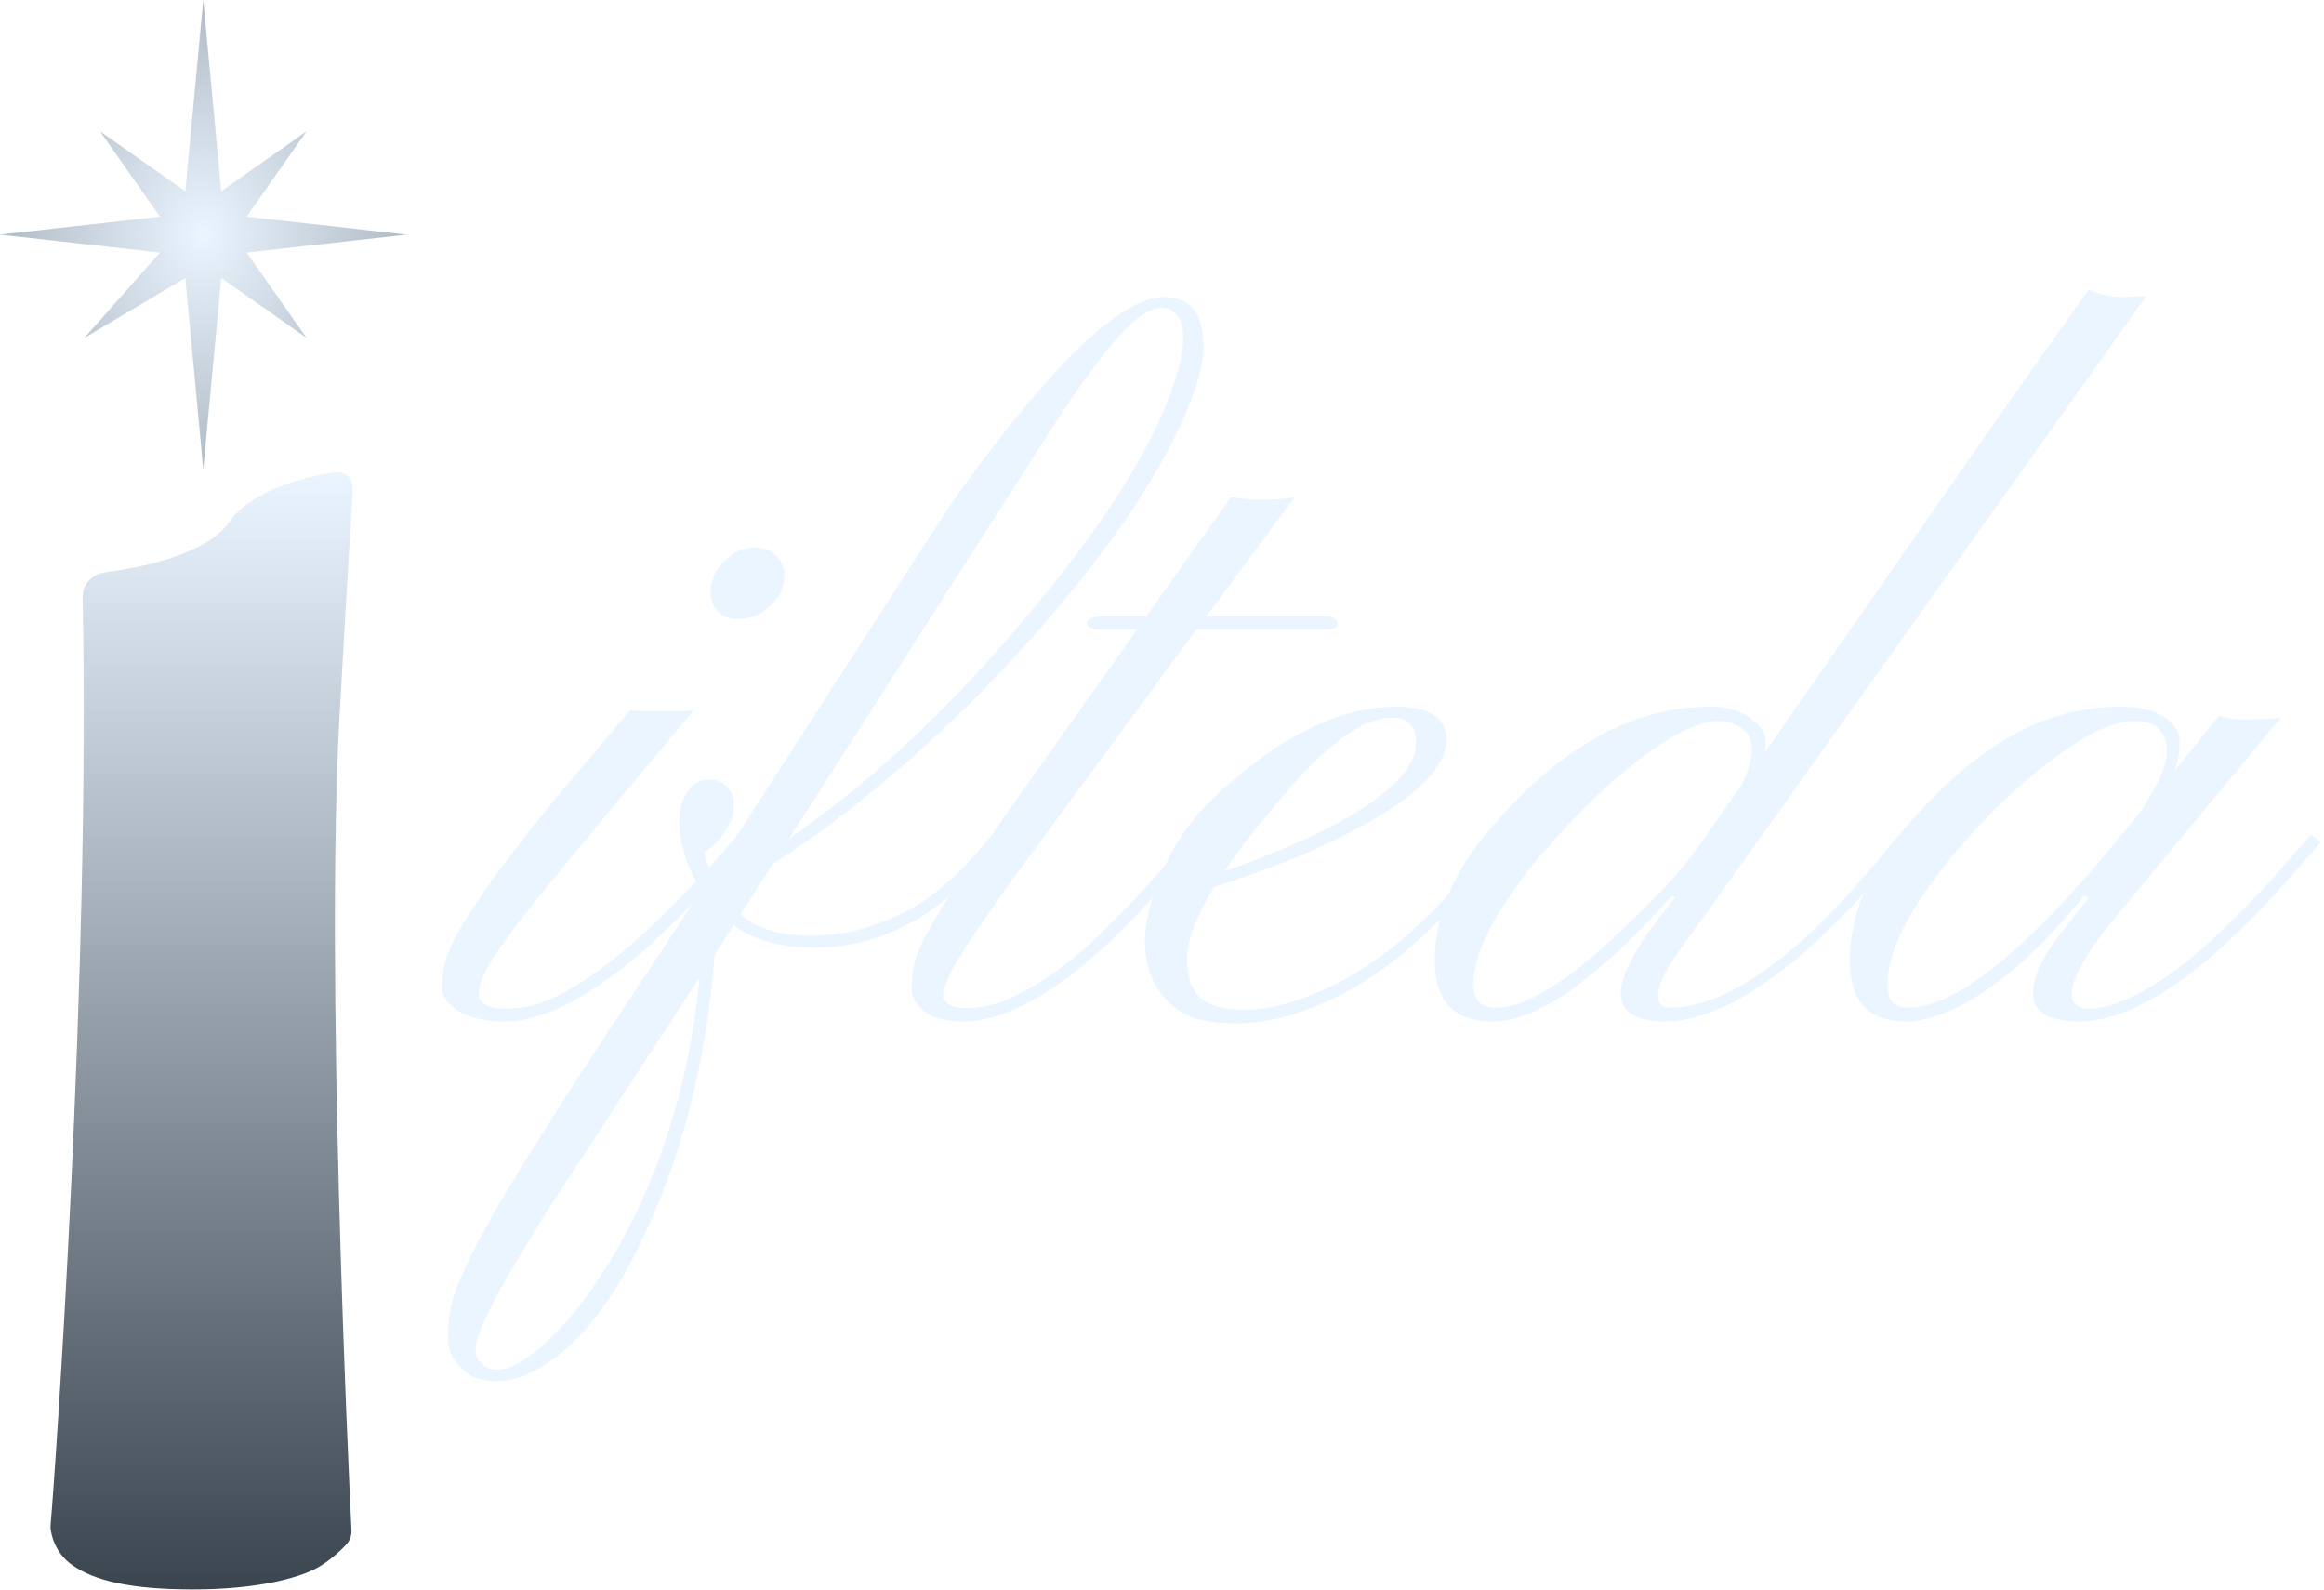
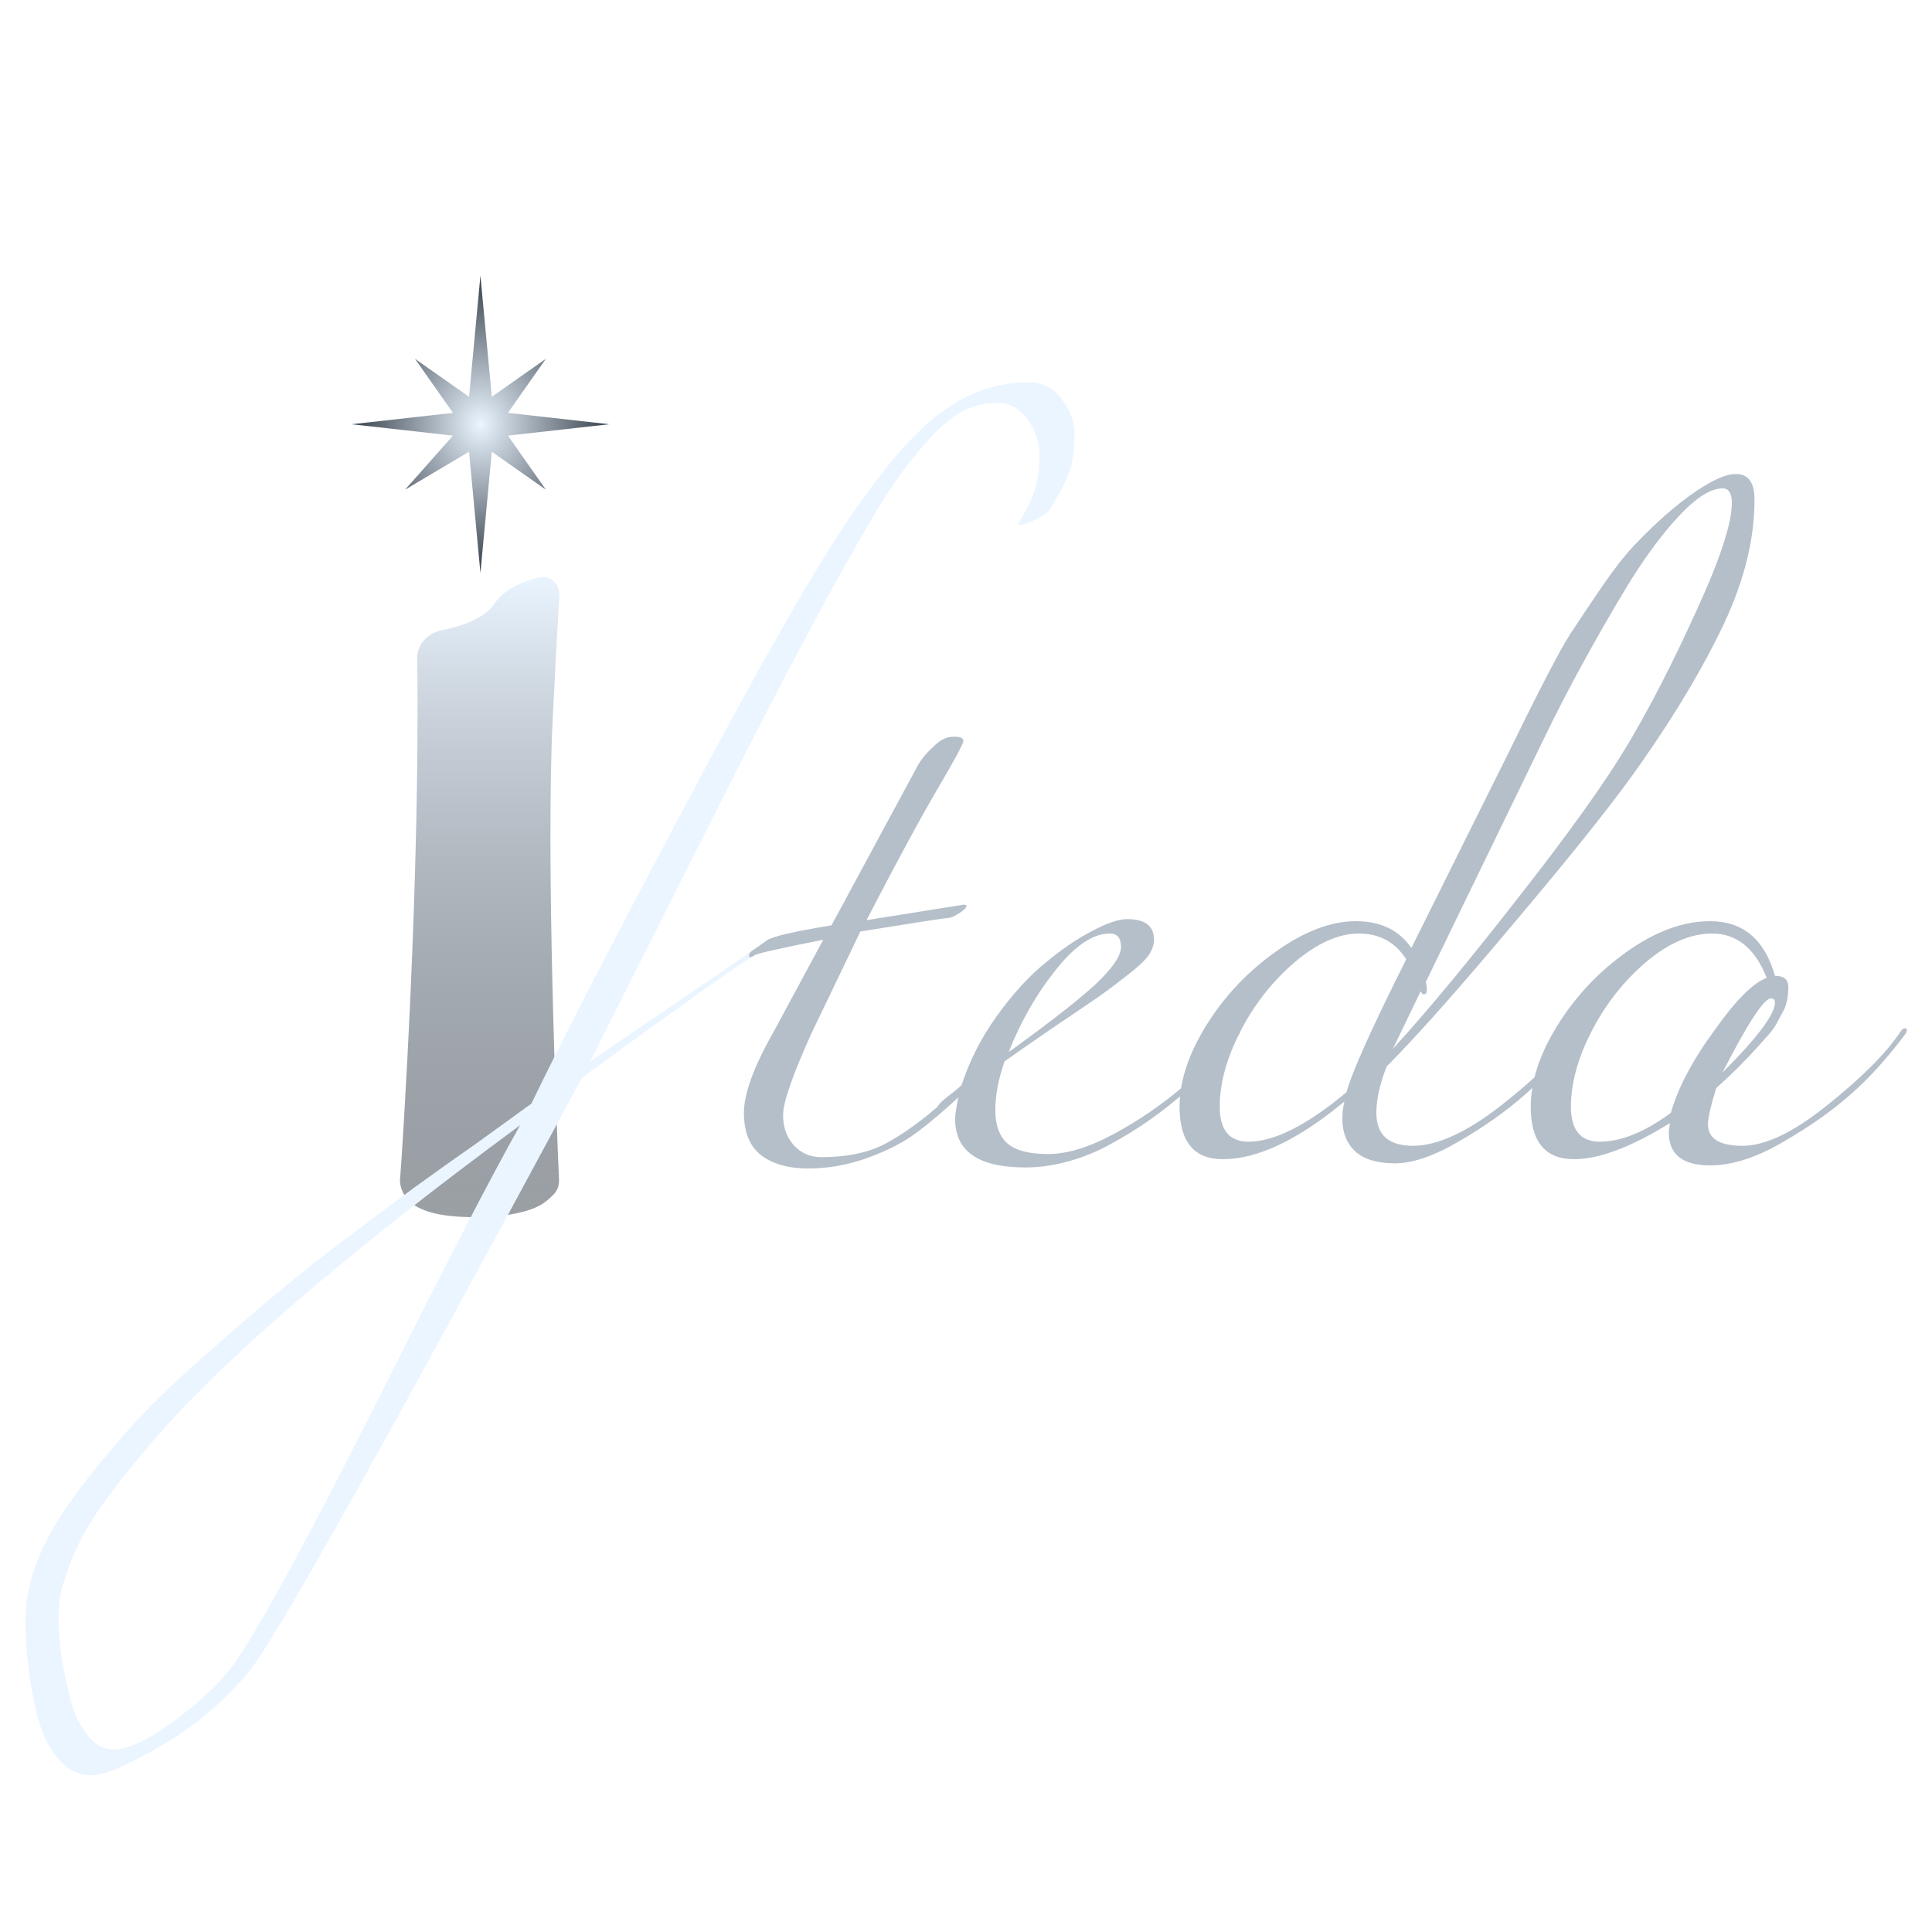
- <svg xmlns="http://www.w3.org/2000/svg" width="117" height="80" viewBox="0 0 117 80" fill="none">
-   <path d="M2.544 76.784C2.748 74.584 4.557 49.192 4.159 30.065C4.146 29.429 4.635 28.895 5.266 28.813C7.035 28.581 10.371 27.934 11.542 26.273C12.67 24.674 15.28 24.028 16.768 23.784C17.38 23.683 17.809 24.052 17.766 24.671C17.671 26.044 17.479 29.146 17.092 36.074C16.379 48.861 17.527 73.586 17.693 77.006C17.706 77.272 17.629 77.521 17.45 77.718C17.2 77.993 16.773 78.406 16.177 78.79C15.167 79.439 12.9 80 9.712 80C6.524 80 4.753 79.547 3.66 78.79C2.728 78.143 2.57 77.181 2.544 76.913C2.539 76.865 2.54 76.832 2.544 76.784Z" fill="url(#paint0_linear_93_3)" />
-   <path d="M10.234 0L11.137 9.626L15.435 6.607L12.416 10.904L20.467 11.808L12.416 12.712L15.435 17.009L11.137 13.99L10.234 23.616L9.33 13.99L4.245 17.009L8.052 12.712L0 11.808L8.052 10.904L5.033 6.607L9.33 9.626L10.234 0Z" fill="url(#paint1_radial_93_3)" />
-   <path d="M38.748 30.517C38.533 30.716 38.287 30.878 38.01 31.001C37.733 31.108 37.418 31.162 37.065 31.162C36.711 31.162 36.403 31.032 36.142 30.77C35.896 30.494 35.773 30.186 35.773 29.848C35.773 29.509 35.835 29.21 35.958 28.948C36.081 28.687 36.25 28.456 36.465 28.256C36.911 27.795 37.395 27.564 37.918 27.564C38.456 27.564 38.848 27.711 39.094 28.003C39.355 28.279 39.486 28.587 39.486 28.925C39.486 29.264 39.417 29.563 39.279 29.825C39.156 30.086 38.979 30.317 38.748 30.517ZM24.103 50.051C24.103 50.527 24.557 50.766 25.464 50.766C26.371 50.766 27.224 50.558 28.024 50.143C28.839 49.728 29.654 49.213 30.469 48.598C31.299 47.967 32.098 47.283 32.867 46.545L34.943 44.469C35.558 43.824 36.065 43.27 36.465 42.809C36.865 42.332 37.103 42.056 37.18 41.979L37.641 42.394C37.487 42.548 37.195 42.878 36.765 43.386C36.35 43.878 35.827 44.462 35.197 45.138C34.566 45.799 33.859 46.499 33.075 47.237C32.291 47.975 31.468 48.651 30.607 49.267C28.624 50.696 26.886 51.411 25.395 51.411C24.442 51.411 23.68 51.242 23.112 50.904C22.543 50.55 22.258 50.151 22.258 49.705C22.258 49.259 22.304 48.859 22.397 48.505C22.489 48.152 22.658 47.729 22.904 47.237C23.15 46.745 23.496 46.169 23.942 45.507C24.372 44.846 24.941 44.054 25.648 43.132C26.34 42.209 27.186 41.141 28.185 39.926L31.737 35.729C31.922 35.775 32.298 35.798 32.867 35.798H33.951C34.351 35.798 34.674 35.782 34.92 35.752C29.831 41.825 26.971 45.284 26.34 46.13C25.695 46.96 25.218 47.614 24.91 48.09C24.372 48.905 24.103 49.559 24.103 50.051Z" fill="#EBF5FF" />
-   <path d="M35.981 48.044C35.55 53.579 34.266 58.499 32.129 62.804C30.745 65.603 29.192 67.555 27.471 68.662C26.594 69.231 25.771 69.516 25.003 69.516C24.234 69.516 23.642 69.3 23.227 68.87C22.796 68.455 22.573 67.978 22.558 67.44C22.543 66.917 22.581 66.418 22.673 65.941C22.75 65.464 22.935 64.895 23.227 64.234C23.504 63.589 23.896 62.804 24.403 61.882C24.895 60.975 25.541 59.875 26.34 58.584L29.223 54.041L35.312 44.815C34.851 44.093 34.535 43.37 34.366 42.648C34.197 41.925 34.151 41.333 34.228 40.872C34.289 40.41 34.451 40.026 34.712 39.719C34.974 39.396 35.296 39.234 35.681 39.234C36.05 39.234 36.357 39.357 36.603 39.603C36.834 39.849 36.949 40.126 36.949 40.434C36.949 40.741 36.911 41.01 36.834 41.241C36.742 41.456 36.626 41.663 36.488 41.863C36.165 42.355 35.819 42.694 35.45 42.878C35.512 43.216 35.642 43.593 35.842 44.008L47.166 26.457C48.15 24.935 49.295 23.352 50.602 21.707C51.925 20.061 53.047 18.778 53.97 17.855C55.907 15.918 57.444 14.949 58.582 14.949C59.243 14.949 59.735 15.141 60.058 15.526C60.381 15.91 60.558 16.517 60.589 17.348C60.619 18.163 60.327 19.3 59.712 20.761C59.097 22.206 58.252 23.752 57.175 25.397C56.099 27.026 54.838 28.702 53.393 30.424C51.963 32.131 50.441 33.791 48.827 35.406C45.413 38.758 42.108 41.448 38.91 43.478L37.272 46.015C38.01 46.645 38.971 46.999 40.155 47.076C41.354 47.153 42.492 47.029 43.568 46.707C44.645 46.368 45.59 45.938 46.405 45.415C47.512 44.692 48.688 43.562 49.934 42.025L50.464 42.394C50.295 42.548 50.064 42.801 49.772 43.155C49.48 43.509 49.111 43.901 48.665 44.331C48.235 44.746 47.727 45.177 47.143 45.623C46.574 46.053 45.921 46.438 45.183 46.776C43.538 47.544 41.746 47.829 39.809 47.629C38.702 47.506 37.741 47.153 36.926 46.568L35.981 48.044ZM39.74 42.186C44.183 39.157 48.565 34.952 52.886 29.571C56.053 25.635 58.121 22.229 59.09 19.354C59.689 17.571 59.728 16.387 59.205 15.803C59.005 15.587 58.767 15.48 58.49 15.48C58.228 15.48 57.929 15.587 57.59 15.803C57.252 16.002 56.837 16.371 56.345 16.91C55.376 17.986 54.185 19.631 52.77 21.845L39.74 42.186ZM35.22 49.197L27.447 61.098L25.602 64.142C24.495 66.064 23.942 67.34 23.942 67.97C23.942 68.232 24.042 68.455 24.242 68.639C24.426 68.839 24.711 68.939 25.095 68.939C25.464 68.939 25.964 68.724 26.594 68.293C27.209 67.863 27.87 67.248 28.578 66.448C29.269 65.649 29.977 64.665 30.699 63.496C31.407 62.343 32.068 61.036 32.683 59.576C34.036 56.316 34.881 52.857 35.22 49.197Z" fill="#EBF5FF" />
-   <path d="M47.489 50.028C47.489 50.489 47.858 50.727 48.596 50.743C49.334 50.758 50.072 50.596 50.81 50.258C51.563 49.92 52.309 49.489 53.047 48.967C53.785 48.444 54.5 47.86 55.192 47.214C55.884 46.553 56.529 45.899 57.129 45.254C57.729 44.608 58.267 44.001 58.743 43.432L59.943 42.002L60.45 42.394L59.251 43.778C54.961 48.867 51.356 51.411 48.434 51.411C47.589 51.411 46.959 51.242 46.543 50.904C46.113 50.566 45.898 50.197 45.898 49.797C45.898 49.397 45.921 49.067 45.967 48.805C45.998 48.544 46.074 48.26 46.197 47.952C46.32 47.629 46.505 47.252 46.751 46.822C46.981 46.391 47.297 45.869 47.697 45.254L51.294 40.065L57.245 31.693H55.422C54.961 31.693 54.731 31.585 54.731 31.37C54.731 31.139 55.023 31.024 55.607 31.024H57.706L61.972 25.028C63.049 25.197 64.117 25.197 65.178 25.028L60.727 31.024H66.677C67.108 31.024 67.323 31.139 67.323 31.37C67.323 31.585 67.131 31.693 66.746 31.693H60.22L50.672 44.677C49.026 46.999 48.089 48.429 47.858 48.967C47.612 49.505 47.489 49.858 47.489 50.028Z" fill="#EBF5FF" />
-   <path d="M68.707 49.382C67.738 49.997 66.685 50.504 65.547 50.904C64.425 51.304 63.356 51.504 62.341 51.504C61.327 51.504 60.55 51.404 60.012 51.204C59.489 50.989 59.059 50.696 58.721 50.327C57.275 48.759 57.283 46.445 58.743 43.386C59.374 42.032 60.327 40.803 61.603 39.696C62.88 38.573 64.002 37.735 64.971 37.182C66.846 36.105 68.607 35.567 70.252 35.567C71.882 35.567 72.735 36.075 72.812 37.089C72.919 38.735 70.921 40.526 66.816 42.463C65.309 43.17 63.41 43.901 61.119 44.654C60.212 46.13 59.758 47.337 59.758 48.275C59.758 49.197 59.997 49.858 60.473 50.258C60.965 50.643 61.672 50.835 62.595 50.835C63.533 50.835 64.54 50.635 65.616 50.235C66.708 49.835 67.723 49.328 68.66 48.713C69.614 48.098 70.475 47.429 71.243 46.707C72.012 45.984 72.689 45.292 73.273 44.631C73.873 43.97 74.357 43.401 74.726 42.924C75.11 42.432 75.372 42.125 75.51 42.002L75.995 42.394C75.795 42.563 75.487 42.909 75.072 43.432C74.672 43.954 74.157 44.554 73.527 45.231C72.912 45.892 72.197 46.591 71.382 47.329C70.582 48.067 69.691 48.752 68.707 49.382ZM61.649 43.847C66.293 42.217 69.283 40.595 70.621 38.981C71.067 38.442 71.29 37.92 71.29 37.412C71.29 36.551 70.89 36.121 70.09 36.121C68.676 36.121 66.908 37.358 64.786 39.834C63.31 41.556 62.264 42.894 61.649 43.847Z" fill="#EBF5FF" />
-   <path d="M84.159 45.092C80.392 49.305 77.394 51.411 75.164 51.411C73.212 51.411 72.235 50.404 72.235 48.39C72.235 46.053 73.196 43.793 75.118 41.61C78.578 37.581 82.229 35.567 86.073 35.567C87.226 35.567 88.079 35.921 88.633 36.628C88.802 36.859 88.886 37.074 88.886 37.274C88.886 37.474 88.879 37.605 88.864 37.666C88.864 37.712 88.864 37.774 88.864 37.85L100.303 21.43L105.146 14.58C105.715 14.826 106.245 14.949 106.737 14.949C107.229 14.949 107.675 14.926 108.075 14.88L86.165 45.6C85.273 46.799 84.597 47.752 84.136 48.459C83.69 49.151 83.467 49.705 83.467 50.12C83.467 50.52 83.659 50.719 84.043 50.719C85.535 50.719 87.226 50.028 89.117 48.644C90.855 47.383 92.753 45.492 94.814 42.97C95.198 42.478 95.467 42.156 95.621 42.002L96.128 42.394C95.959 42.563 95.659 42.901 95.229 43.409C94.814 43.916 94.291 44.5 93.66 45.161C93.046 45.822 92.346 46.522 91.562 47.26C90.793 47.998 89.971 48.675 89.094 49.29C87.111 50.704 85.358 51.411 83.836 51.411C82.329 51.411 81.583 50.919 81.599 49.935C81.614 48.936 82.529 47.352 84.343 45.184L84.159 45.092ZM77.471 43.155C75.272 45.83 74.172 47.967 74.172 49.566C74.172 50.335 74.557 50.719 75.326 50.719C76.694 50.719 78.601 49.605 81.045 47.375L82.936 45.553C84.028 44.477 84.92 43.447 85.612 42.463L87.664 39.534C88.018 38.827 88.195 38.219 88.195 37.712C88.195 37.205 88.01 36.843 87.641 36.628C87.272 36.398 86.888 36.282 86.488 36.282C86.088 36.282 85.581 36.421 84.966 36.697C84.366 36.959 83.682 37.374 82.913 37.943C81.237 39.142 79.423 40.879 77.471 43.155Z" fill="#EBF5FF" />
-   <path d="M104.661 51.411C103.124 51.411 102.355 50.935 102.355 49.981C102.355 49.197 102.801 48.213 103.693 47.029L105.146 45.184L104.915 45.092C102.332 48.275 99.895 50.274 97.604 51.089C96.974 51.304 96.428 51.411 95.967 51.411C94.076 51.411 93.13 50.404 93.13 48.39C93.13 46.022 94.076 43.762 95.967 41.61C98.765 38.35 101.579 36.421 104.408 35.821C105.253 35.652 105.976 35.567 106.576 35.567C107.175 35.567 107.644 35.613 107.982 35.706C108.336 35.782 108.644 35.898 108.905 36.052C109.458 36.405 109.735 36.843 109.735 37.366C109.735 37.874 109.643 38.358 109.458 38.819L111.719 36.029C112.134 36.151 112.518 36.213 112.872 36.213C113.779 36.213 114.432 36.182 114.832 36.121L107.06 45.484C105.215 47.637 104.292 49.151 104.292 50.028C104.292 50.52 104.585 50.766 105.169 50.766C105.753 50.766 106.422 50.589 107.175 50.235C107.944 49.882 108.705 49.428 109.458 48.874C110.212 48.321 110.942 47.706 111.649 47.029C112.372 46.353 113.033 45.692 113.633 45.046C114.248 44.4 114.786 43.801 115.247 43.247L116.354 42.002L116.839 42.394L115.662 43.731C111.234 48.851 107.567 51.411 104.661 51.411ZM98.273 43.109C96.105 45.738 95.021 47.891 95.021 49.566C95.021 50.335 95.367 50.719 96.059 50.719C98.304 50.719 101.54 48.236 105.768 43.27L107.706 40.941C108.628 39.542 109.089 38.527 109.089 37.897C109.089 36.82 108.551 36.282 107.475 36.282C106.014 36.282 103.916 37.528 101.179 40.018C100.241 40.879 99.272 41.91 98.273 43.109Z" fill="#EBF5FF" />
+ <svg xmlns="http://www.w3.org/2000/svg" width="1500" height="1500" viewBox="0 0 1500 1500" fill="none">
+   <path d="M310.583 916.022C312.387 894.075 326.43 678.493 323.877 511.302C323.714 500.589 331.955 491.583 342.456 489.457C357.153 486.482 376.272 480.451 383.959 468.605C391.094 457.608 405.496 451.699 417.266 448.587C427.383 445.912 434.815 452.739 434.197 463.184C433.301 478.318 431.789 505.812 429.238 555.508C423.577 665.786 432.286 876.193 434.009 915.542C434.193 919.743 433.082 923.899 430.203 926.964C428.147 929.153 425.328 931.783 421.772 934.268C413.529 940.027 395.038 945 369.026 945C343.014 945 328.564 940.985 319.652 934.268C312.499 928.876 310.933 921.01 310.593 918.115C310.505 917.366 310.521 916.773 310.583 916.022Z" fill="url(#paint0_linear_1061_342)" />
+   <path d="M373 214L381.831 308.064L423.823 278.562L394.32 320.553L473 329.385L394.32 338.216L423.823 380.208L381.831 350.705L373 444.769L364.169 350.705L314.485 380.208L351.68 338.216L273 329.385L351.68 320.553L322.177 278.562L364.169 308.064L373 214Z" fill="url(#paint1_radial_1061_342)" />
+   <path d="M403.822 873.6C266.222 974.933 169.689 1058.4 114.222 1124C96.355 1145.33 83.155 1162.4 74.622 1175.2C66.088 1188.27 59.422 1201.07 54.622 1213.6C49.822 1226.4 47.155 1235.33 46.622 1240.4C45.822 1245.73 45.422 1251.73 45.422 1258.4C45.422 1265.33 46.089 1273.73 47.422 1283.6C48.755 1293.47 50.889 1304.27 53.822 1316C56.489 1328 60.889 1338 67.022 1346C73.155 1354.27 80.355 1358.4 88.622 1358.4C100.089 1358.4 116.889 1350 139.022 1333.2C160.889 1316.67 176.889 1300.27 187.022 1284C209.155 1249.6 245.289 1182.53 295.422 1082.8C345.289 983.067 381.422 913.333 403.822 873.6ZM583.822 738.4C586.222 736.8 587.689 736 588.222 736C589.022 736 589.422 736.533 589.422 737.6C589.422 738.667 588.622 739.733 587.022 740.8C569.422 751.733 524.355 783.733 451.822 836.8C298.755 1121.07 212.622 1274.67 193.422 1297.6C174.222 1320.8 151.555 1340 125.422 1355.2C99.022 1370.67 80.888 1378.4 71.022 1378.4C60.889 1378.4 52.355 1374.13 45.422 1365.6C38.222 1357.6 32.889 1346.93 29.422 1333.6C23.022 1309.33 19.822 1283.73 19.822 1256.8C19.822 1227.47 32.622 1195.47 58.222 1160.8C71.022 1143.73 84.622 1127.07 99.022 1110.8C113.155 1094.8 130.622 1077.6 151.422 1059.2C171.955 1040.8 190.622 1024.53 207.422 1010.4C223.955 996.267 243.822 980.4 267.022 962.8C289.955 945.467 308.355 931.733 322.222 921.6C335.822 911.733 352.889 899.6 373.422 885.2C393.689 870.533 406.755 861.067 412.622 856.8C434.222 811.733 473.422 735.733 530.222 628.8C587.022 521.6 629.155 447.467 656.622 406.4C684.089 365.333 708.489 336.8 729.822 320.8C751.155 304.8 774.222 296.8 799.022 296.8C807.555 296.8 814.755 299.733 820.622 305.6C829.689 315.2 834.222 325.867 834.222 337.6C834.222 349.333 832.889 358.933 830.222 366.4C827.555 373.6 823.022 382.4 816.622 392.8C814.489 397.067 809.289 401.067 801.022 404.8C796.489 406.667 793.422 407.6 791.822 407.6C791.022 407.6 790.622 407.333 790.622 406.8C790.622 406.533 790.755 406.133 791.022 405.6C797.155 395.733 801.289 387.333 803.422 380.4C805.822 373.2 807.022 364.267 807.022 353.6C807.022 342.933 803.822 333.467 797.422 325.2C791.022 316.933 783.422 312.8 774.622 312.8C766.089 312.8 757.822 314.533 749.822 318C742.089 321.467 733.422 328.267 723.822 338.4C714.489 348.267 705.289 359.6 696.222 372.4C687.422 384.933 676.355 403.067 663.022 426.8C637.689 471.333 607.289 528.533 571.822 598.4L458.222 824L583.822 738.4Z" fill="#EBF5FF" />
+   <path d="M582.378 743.2C581.845 743.2 581.578 742.667 581.578 741.6C581.578 740.533 582.245 739.467 583.578 738.4C587.578 735.733 591.578 732.933 595.578 730C599.845 727.067 616.511 723.2 645.578 718.4L710.378 598.4C713.578 591.733 718.111 585.733 723.978 580.4C729.311 574.8 734.645 572 739.978 572C740.245 572 740.645 572 741.178 572C745.711 572 747.978 573.067 747.978 575.2C747.978 577.333 741.311 589.733 727.978 612.4C714.645 635.067 696.245 669.067 672.778 714.4L747.978 702.4C749.578 702.4 750.378 702.667 750.378 703.2C750.378 704.8 748.378 706.8 744.378 709.2C740.645 711.6 737.711 712.8 735.578 712.8C733.445 712.8 710.911 716.267 667.978 723.2L629.578 803.2C615.178 835.2 607.978 856 607.978 865.6C607.978 875.2 610.778 883.067 616.378 889.2C621.978 895.333 629.045 898.4 637.578 898.4C658.378 898.4 675.445 894.667 688.778 887.2C702.378 879.733 716.511 869.467 731.178 856.4C746.111 843.333 758.112 831.733 767.178 821.6C776.511 811.2 781.978 804.8 783.578 802.4C785.445 799.733 786.911 798.4 787.978 798.4C789.045 798.4 789.578 798.8 789.578 799.6C789.578 800.4 789.311 801.333 788.778 802.4C775.978 819.2 762.645 834.267 748.778 847.6C734.911 860.667 722.778 871.067 712.378 878.8C702.245 886.533 689.445 893.2 673.978 898.8C658.778 904.4 643.311 907.2 627.578 907.2C612.111 907.2 599.845 903.733 590.778 896.8C581.978 889.867 577.578 878.933 577.578 864C577.578 849.067 585.311 828 600.778 800.8L639.178 729.6C605.578 736.267 587.845 740.267 585.978 741.6C584.378 742.667 583.178 743.2 582.378 743.2Z" fill="#B5BFC9" />
+   <path d="M744.763 848.8L728.763 861.6C728.229 861.6 727.962 861.067 727.962 860C727.962 858.933 728.896 857.467 730.763 855.6C732.629 853.733 737.829 849.6 746.362 843.2C752.496 824 761.696 805.867 773.962 788.8C786.229 771.733 798.763 758 811.562 747.6C824.362 736.933 836.496 728.667 847.962 722.8C859.429 716.667 868.496 713.6 875.162 713.6C889.029 713.6 895.962 718.933 895.962 729.6C895.962 733.6 894.496 737.733 891.562 742C888.629 746 883.162 751.067 875.162 757.2C867.429 763.333 859.963 768.933 852.763 774C845.829 778.8 834.629 786.4 819.162 796.8C803.962 807.2 790.896 816.267 779.962 824C775.162 837.6 772.763 850.267 772.763 862C772.763 873.467 775.829 882 781.962 887.6C788.362 893.2 798.896 896 813.562 896C828.496 896 845.562 890.8 864.763 880.4C884.229 870 902.629 857.333 919.963 842.4C937.296 827.2 950.096 813.333 958.362 800.8C959.429 799.2 960.496 798.4 961.562 798.4C962.629 798.4 963.162 798.8 963.162 799.6C963.162 800.4 962.896 801.333 962.362 802.4C932.763 840.8 897.029 870.667 855.162 892C834.896 901.6 815.162 906.4 795.962 906.4C759.696 906.4 741.562 893.867 741.562 868.8C741.562 865.067 742.629 858.4 744.763 848.8ZM783.162 816.8C814.629 794.133 837.029 776.667 850.362 764.4C863.696 751.867 870.362 742.133 870.362 735.2C870.362 728.267 867.429 724.8 861.562 724.8C848.496 724.8 834.496 734.267 819.562 753.2C804.629 771.867 792.496 793.067 783.162 816.8Z" fill="#B5BFC9" />
+   <path d="M1103 769.6L1081.4 814.4C1108.6 784.533 1141.4 744.933 1179.8 695.6C1218.47 646.267 1246.47 607.067 1263.8 578C1281.13 548.933 1298.87 514.4 1317 474.4C1335.4 434.4 1344.6 406.4 1344.6 390.4C1344.6 382.933 1342.2 379.2 1337.4 379.2C1328.07 379.2 1316.6 386.533 1303 401.2C1289.4 415.867 1275.67 434.667 1261.8 457.6C1237.53 498.133 1216.87 536 1199.8 571.2L1107 762.4C1107.53 764.533 1107.8 766.667 1107.8 768.8C1107.8 770.933 1107 772 1105.4 772C1104.6 772 1103.8 771.2 1103 769.6ZM1091.8 744.8C1083.27 731.467 1071 724.8 1055 724.8C1039.27 724.8 1022.6 732.267 1005 747.2C987.667 762.133 973.667 780 963 800.8C952.333 821.6 947 841.067 947 859.2C947 877.333 954.467 886.4 969.4 886.4C989.4 886.4 1014.73 873.6 1045.4 848C1049.93 831.733 1065.4 797.333 1091.8 744.8ZM1095.8 736L1171.8 583.2C1195.27 535.2 1211 504.933 1219 492.4C1227.27 479.867 1235.67 467.333 1244.2 454.8C1253 442 1261.13 431.6 1268.6 423.6C1289.13 402 1308.07 386.133 1325.4 376C1334.47 370.667 1341.93 368 1347.8 368C1357.4 368 1362.2 374.667 1362.2 388C1362.2 418.4 1354.33 450.4 1338.6 484C1322.87 517.333 1301.67 553.067 1275 591.2C1256.87 617.6 1225 657.867 1179.4 712C1134.07 766.133 1099.8 804.8 1076.6 828C1071.27 841.6 1068.6 853.6 1068.6 864C1068.6 881.067 1078.07 889.6 1097 889.6C1115.93 889.6 1138.87 879.067 1165.8 858C1193 836.667 1212.07 817.6 1223 800.8C1224.07 799.2 1225.13 798.4 1226.2 798.4C1227.27 798.4 1227.8 798.8 1227.8 799.6C1227.8 800.4 1227.53 801.333 1227 802.4C1212.6 821.6 1198.2 837.467 1183.8 850C1169.67 862.533 1152.73 874.533 1133 886C1113.53 897.467 1096.87 903.2 1083 903.2C1069.4 903.2 1059.13 900.133 1052.2 894C1045.53 887.6 1042.2 879.2 1042.2 868.8C1042.2 864 1042.73 859.467 1043.8 855.2C1007.8 885.067 976.333 900 949.4 900C927 900 915.8 886.4 915.8 859.2C915.8 839.467 922.733 818.4 936.6 796C950.733 773.333 968.733 754.267 990.6 738.8C1012.73 723.067 1033.4 715.2 1052.6 715.2C1071.8 715.2 1086.2 722.133 1095.8 736Z" fill="#B5BFC9" />
+   <path d="M1337.26 832.8C1364.46 805.6 1378.06 787.467 1378.06 778.4C1378.06 776.267 1376.99 775.2 1374.86 775.2C1369.52 775.2 1356.99 794.4 1337.26 832.8ZM1329.26 724.8C1312.46 724.8 1295.26 732.267 1277.66 747.2C1260.32 762.133 1246.32 780 1235.66 800.8C1224.99 821.6 1219.66 841.067 1219.66 859.2C1219.66 877.333 1227.12 886.4 1242.06 886.4C1258.59 886.4 1276.99 878.933 1297.26 864C1302.86 844.267 1314.32 822.667 1331.66 799.2C1347.66 776.533 1360.99 763.2 1371.66 759.2C1362.59 736.267 1348.46 724.8 1329.26 724.8ZM1327.66 715.2C1353.26 715.2 1370.06 729.333 1378.06 757.6C1384.99 757.6 1388.46 760.533 1388.46 766.4C1388.46 773.6 1387.26 779.6 1384.86 784.4C1382.46 788.933 1380.59 792.4 1379.26 794.8C1378.19 796.933 1376.19 799.733 1373.26 803.2C1370.06 806.667 1367.92 809.067 1366.86 810.4C1355.92 822.667 1344.46 834.133 1332.46 844.8C1328.19 858.667 1326.06 868 1326.06 872.8C1326.06 884 1334.99 889.6 1352.86 889.6C1370.72 889.6 1392.86 878.933 1419.26 857.6C1445.92 836.267 1464.72 817.333 1475.66 800.8C1476.72 799.2 1477.79 798.4 1478.86 798.4C1479.92 798.4 1480.46 798.8 1480.46 799.6C1480.46 800.4 1480.19 801.333 1479.66 802.4C1465.26 821.6 1450.86 837.467 1436.46 850C1422.32 862.533 1404.86 874.8 1384.06 886.8C1363.52 898.8 1344.72 904.8 1327.66 904.8C1306.32 904.8 1295.66 896.267 1295.66 879.2C1295.66 878.4 1295.79 877.2 1296.06 875.6C1296.32 874 1296.46 872.8 1296.46 872C1266.32 890.667 1241.52 900 1222.06 900C1199.66 900 1188.46 886.4 1188.46 859.2C1188.46 839.467 1195.39 818.4 1209.26 796C1223.39 773.333 1241.39 754.267 1263.26 738.8C1285.39 723.067 1306.86 715.2 1327.66 715.2Z" fill="#B5BFC9" />
  <defs>
-     <linearGradient id="paint0_linear_93_3" x1="10.155" y1="23.767" x2="10.155" y2="80" gradientUnits="userSpaceOnUse">
+     <linearGradient id="paint0_linear_1061_342" x1="373" y1="445" x2="373" y2="945" gradientUnits="userSpaceOnUse">
      <stop stop-color="#EBF5FF" />
-       <stop offset="1" stop-color="#3B454F" />
+       <stop offset="1" stop-color="#36404A" stop-opacity="0.5" />
    </linearGradient>
-     <radialGradient id="paint1_radial_93_3" cx="0" cy="0" r="1" gradientUnits="userSpaceOnUse" gradientTransform="translate(10.2337 11.8081) rotate(90) scale(11.8081 10.2337)">
+     <radialGradient id="paint1_radial_1061_342" cx="0" cy="0" r="1" gradientUnits="userSpaceOnUse" gradientTransform="translate(373 329.385) rotate(90) scale(115.385 100)">
      <stop stop-color="#EBF5FF" />
-       <stop offset="1" stop-color="#B1BBC5" />
+       <stop offset="1" stop-color="#36404A" />
    </radialGradient>
  </defs>
</svg>
